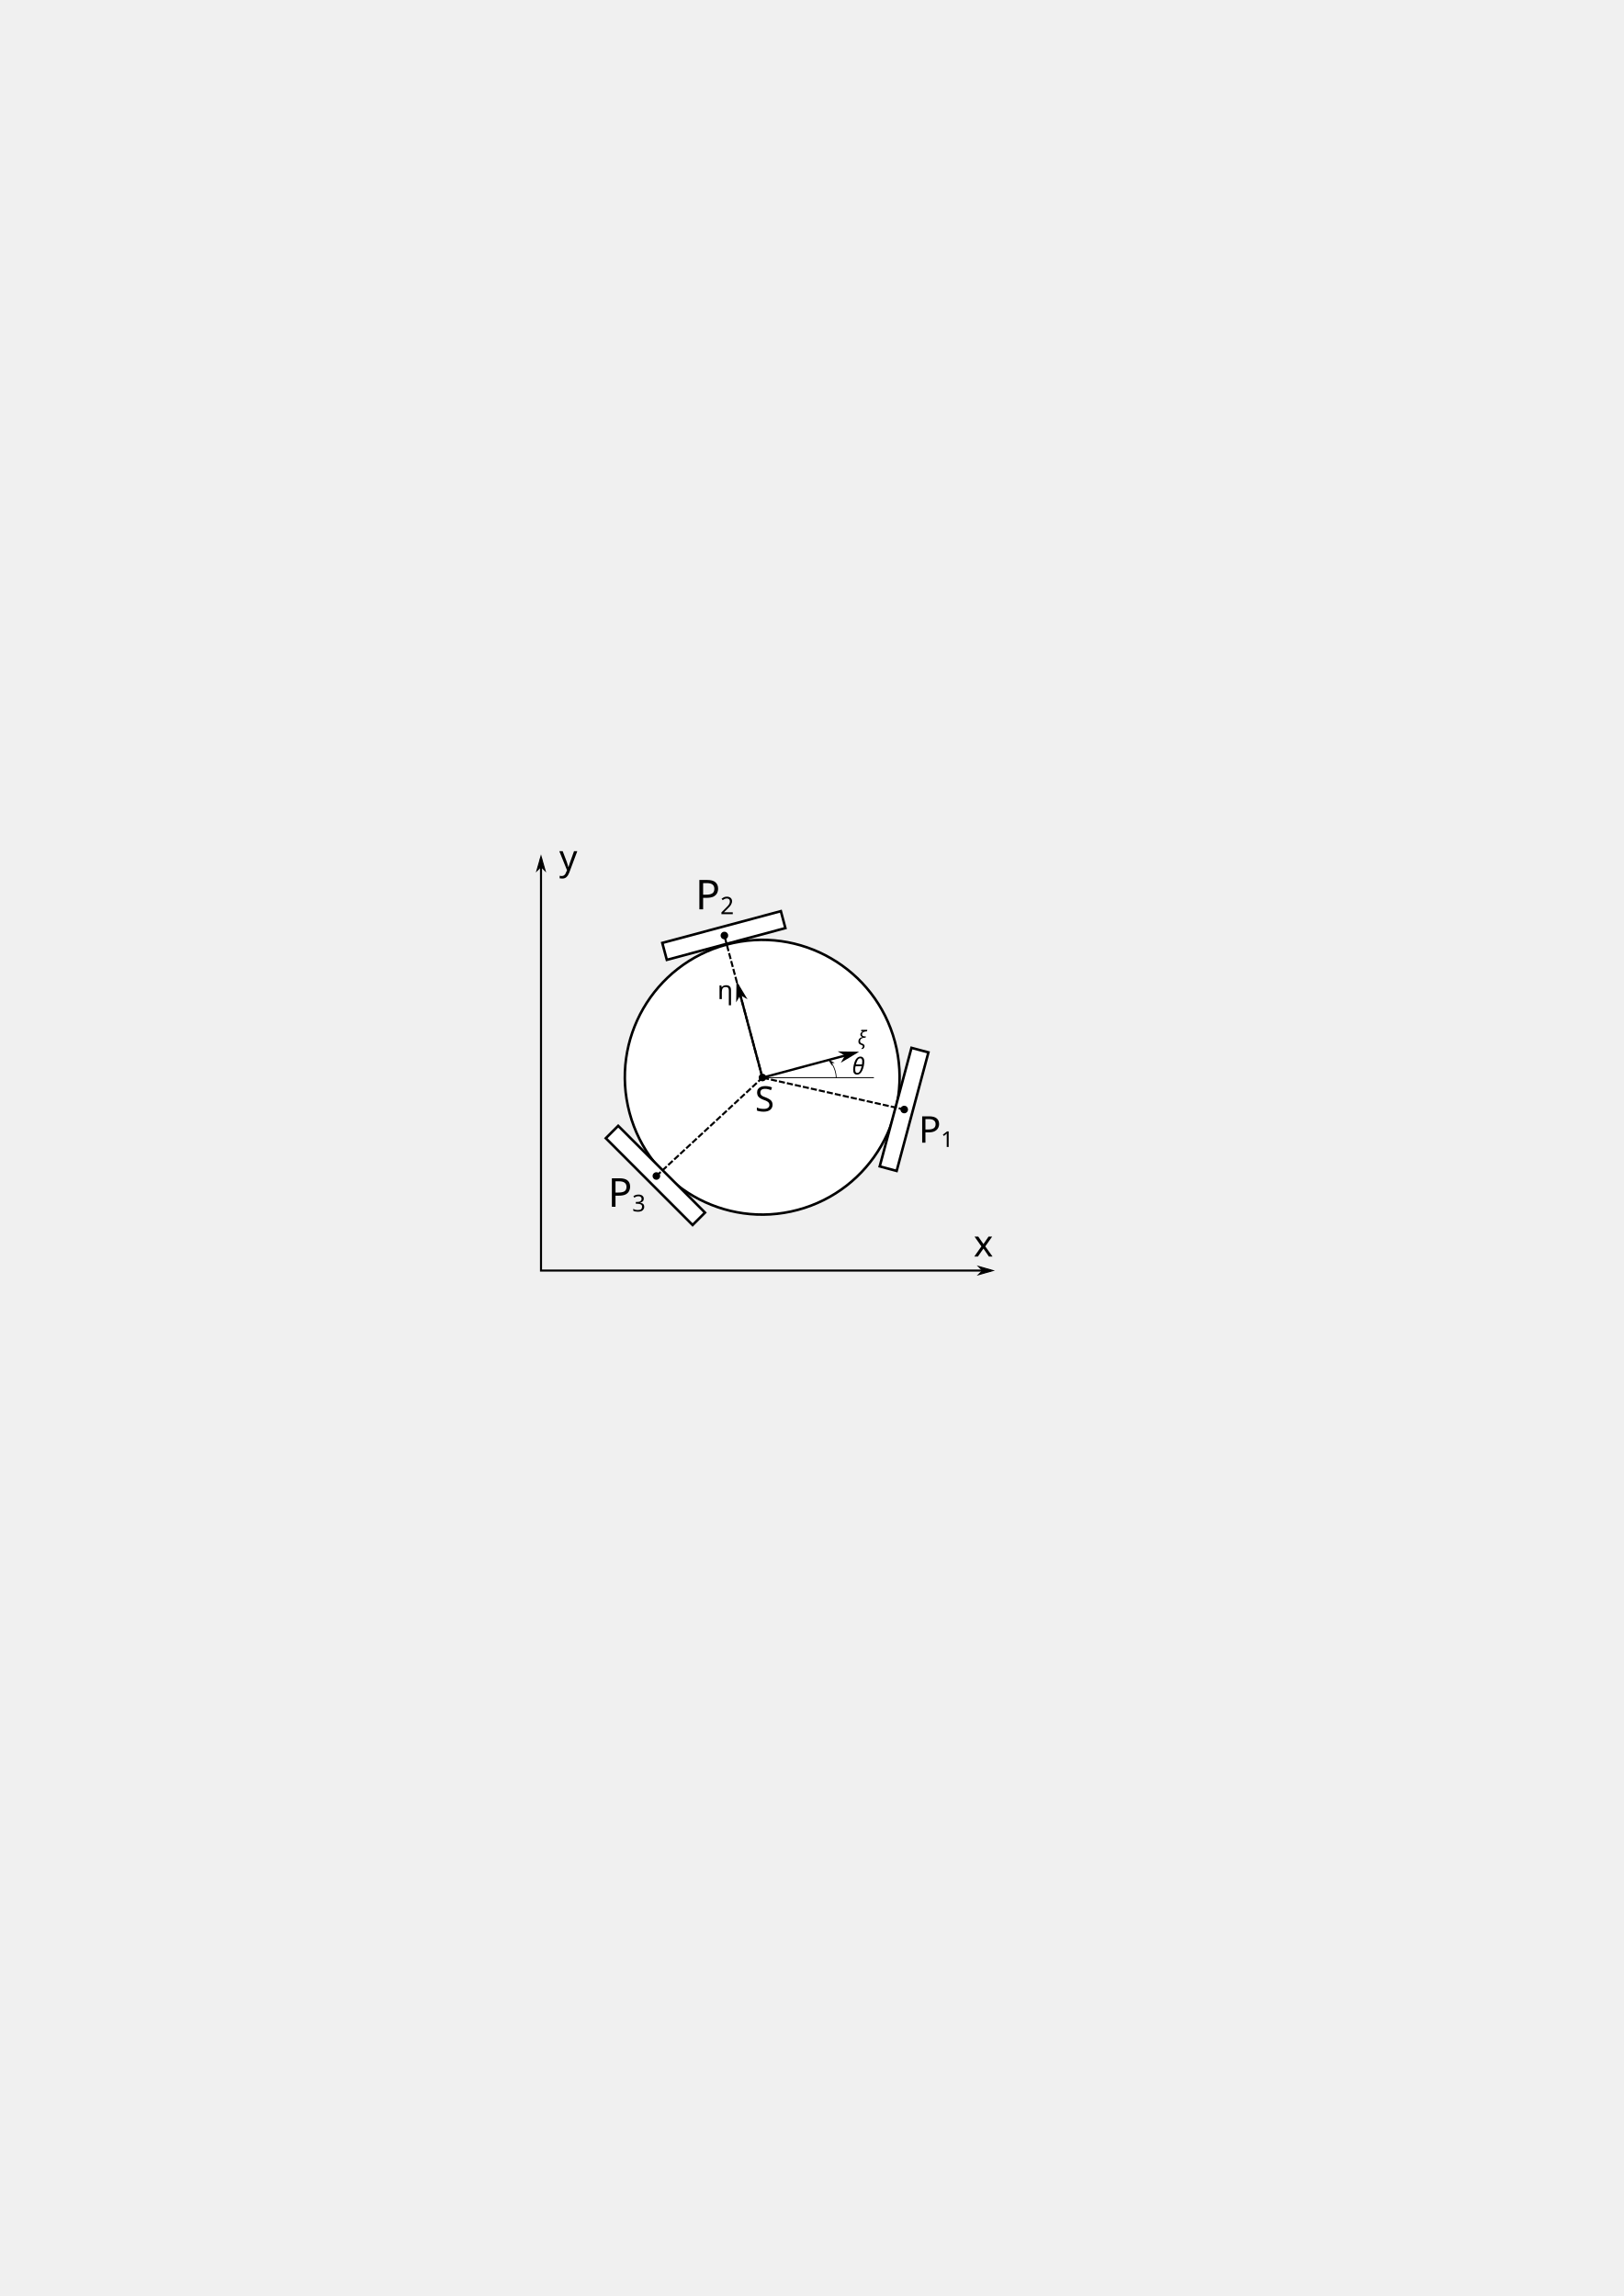
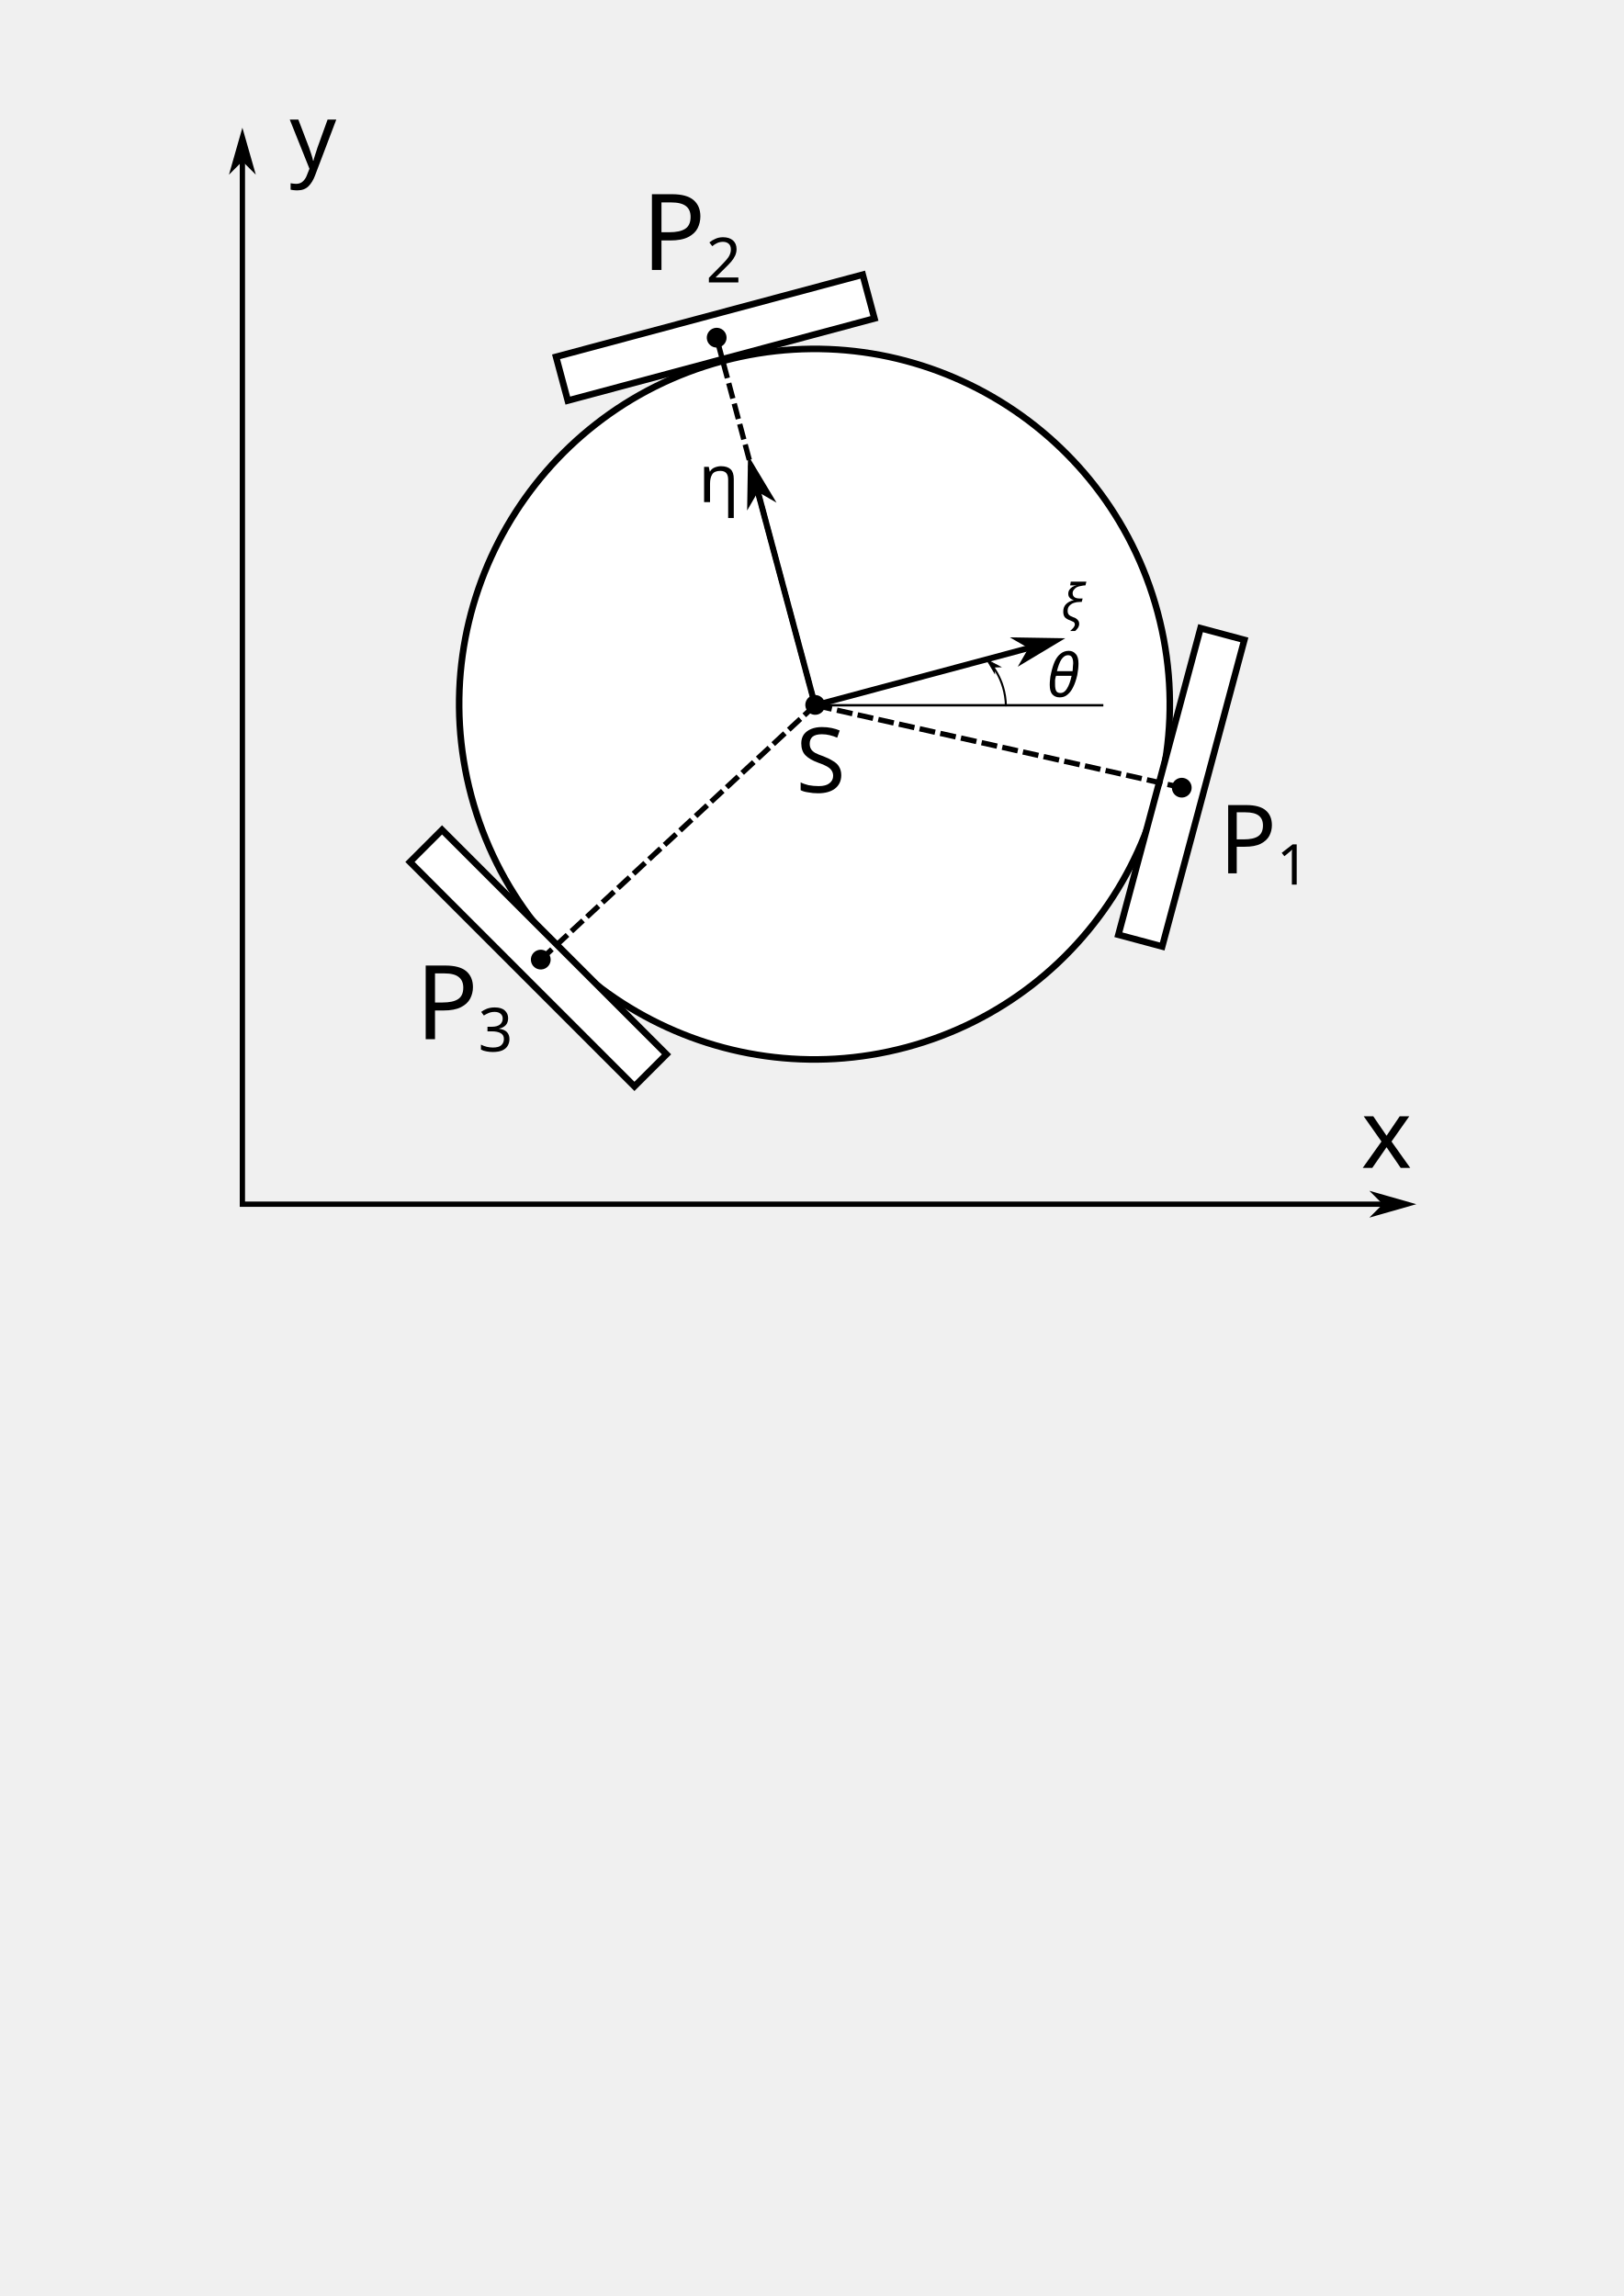
<svg xmlns="http://www.w3.org/2000/svg" width="210mm" height="297mm" viewBox="0 0 210 297" version="1.1" id="svg75">
  <defs id="defs69">
    <marker orient="auto" refY="0.0" refX="0.0" id="marker3963" style="overflow:visible">
      <path id="path3961" d="M 0.0,0.0 L 5.0,-5.0 L -12.5,0.0 L 5.0,5.0 L 0.0,0.0 z " style="fill-rule:evenodd;stroke:#000000;stroke-width:1pt;stroke-opacity:1;fill:#000000;fill-opacity:1" transform="scale(0.4) translate(10,0)" />
    </marker>
    <marker style="overflow:visible;" id="marker3885" refX="0.0" refY="0.0" orient="auto">
      <path transform="scale(0.4) rotate(180) translate(10,0)" style="fill-rule:evenodd;stroke:#000000;stroke-width:1pt;stroke-opacity:1;fill:#000000;fill-opacity:1" d="M 0.0,0.0 L 5.0,-5.0 L -12.5,0.0 L 5.0,5.0 L 0.0,0.0 z " id="path3883" />
    </marker>
    <marker orient="auto" refY="0.0" refX="0.0" id="Arrow2Sstart" style="overflow:visible">
      <path id="path987" style="fill-rule:evenodd;stroke-width:0.625;stroke-linejoin:round;stroke:#000000;stroke-opacity:1;fill:#ffffff;fill-opacity:1" d="M 8.719,4.034 L -2.207,0.016 L 8.719,-4.002 C 6.973,-1.63 6.983,1.616 8.719,4.034 z " transform="scale(0.3) translate(-2.3,0)" />
    </marker>
    <marker orient="auto" refY="0.0" refX="0.0" id="Arrow1Lstart" style="overflow:visible">
      <path id="path957" d="M 0.0,0.0 L 5.0,-5.0 L -12.5,0.0 L 5.0,5.0 L 0.0,0.0 z " style="fill-rule:evenodd;stroke:#000000;stroke-width:1pt;stroke-opacity:1;fill:#ffffff;fill-opacity:1" transform="scale(0.8) translate(12.5,0)" />
    </marker>
    <marker style="overflow:visible" id="marker2189" refX="0.0" refY="0.0" orient="auto">
      <path transform="scale(0.4) translate(10,0)" style="fill-rule:evenodd;stroke:#000000;stroke-width:1pt;stroke-opacity:1;fill:#ffffff;fill-opacity:1" d="M 0.0,0.0 L 5.0,-5.0 L -12.5,0.0 L 5.0,5.0 L 0.0,0.0 z " id="path2187" />
    </marker>
    <marker orient="auto" refY="0.0" refX="0.0" id="marker2131" style="overflow:visible;">
      <path id="path2129" d="M 0.0,0.0 L 5.0,-5.0 L -12.5,0.0 L 5.0,5.0 L 0.0,0.0 z " style="fill-rule:evenodd;stroke:#000000;stroke-width:1pt;stroke-opacity:1;fill:#000000;fill-opacity:1" transform="scale(0.4) rotate(180) translate(10,0)" />
    </marker>
    <marker orient="auto" refY="0.0" refX="0.0" id="marker2021" style="overflow:visible;">
      <path id="path2019" d="M 0.0,0.0 L 5.0,-5.0 L -12.5,0.0 L 5.0,5.0 L 0.0,0.0 z " style="fill-rule:evenodd;stroke:#000000;stroke-width:1pt;stroke-opacity:1;fill:#000000;fill-opacity:1" transform="scale(0.4) rotate(180) translate(10,0)" />
    </marker>
    <marker orient="auto" refY="0.0" refX="0.0" id="Arrow1Mend" style="overflow:visible;">
      <path id="path966" d="M 0.0,0.0 L 5.0,-5.0 L -12.5,0.0 L 5.0,5.0 L 0.0,0.0 z " style="fill-rule:evenodd;stroke:#000000;stroke-width:1pt;stroke-opacity:1;fill:#000000;fill-opacity:1" transform="scale(0.4) rotate(180) translate(10,0)" />
    </marker>
    <marker orient="auto" refY="0.0" refX="0.0" id="Arrow1Lend" style="overflow:visible;">
      <path id="path960" d="M 0.0,0.0 L 5.0,-5.0 L -12.5,0.0 L 5.0,5.0 L 0.0,0.0 z " style="fill-rule:evenodd;stroke:#000000;stroke-width:1pt;stroke-opacity:1;fill:#000000;fill-opacity:1" transform="scale(0.8) rotate(180) translate(12.5,0)" />
    </marker>
  </defs>
  <g id="layer1">
-     <g id="g2009" transform="rotate(-15,98.28102,138.2028)">
+     <g id="g2009" transform="matrix(2.498185,-0.6693866,0.6693866,2.498185,-233.4678,-191.3344)">
      <circle r="17.765" cy="139.384" cx="98.274" id="path77" style="fill:#ffffff;stroke:#000000;stroke-width:0.328;stroke-miterlimit:4;stroke-dasharray:none" />
      <rect y="119.257" x="90.288" height="2.268" width="15.875" id="rect79" style="fill:#ffffff;stroke:#000000;stroke-width:0.328;stroke-miterlimit:4;stroke-dasharray:none" />
      <rect transform="rotate(-60)" y="172.464" x="-78.779" height="2.268" width="15.875" id="rect79-2" style="fill:#ffffff;stroke:#000000;stroke-width:0.328;stroke-miterlimit:4;stroke-dasharray:none" />
      <rect transform="rotate(-120)" y="-4.468" x="-176.998" height="2.268" width="15.875" id="rect79-2-0" style="fill:#ffffff;stroke:#000000;stroke-width:0.328;stroke-miterlimit:4;stroke-dasharray:none" />
      <circle r="0.331" cy="139.429" cx="98.299" id="path117" style="fill:#000000;fill-opacity:1;stroke:#000000;stroke-width:0.328;stroke-miterlimit:4;stroke-dasharray:none" />
      <circle r="0.331" cy="120.412" cx="98.294" id="path117-6" style="fill:#000000;fill-opacity:1;stroke:#000000;stroke-width:0.328;stroke-miterlimit:4;stroke-dasharray:none" />
      <circle r="0.331" cy="148.172" cx="114.934" id="path117-9" style="fill:#000000;fill-opacity:1;stroke:#000000;stroke-width:0.328;stroke-miterlimit:4;stroke-dasharray:none" />
      <circle r="0.331" cy="148.181" cx="81.746" id="path117-5" style="fill:#000000;fill-opacity:1;stroke:#000000;stroke-width:0.328;stroke-miterlimit:4;stroke-dasharray:none" />
      <path id="path146" d="M 98.288,139.445 V 120.402" style="fill:none;stroke:#000000;stroke-width:0.265;stroke-linecap:butt;stroke-linejoin:miter;stroke-miterlimit:4;stroke-dasharray:0.794, 0.265;stroke-dashoffset:0;stroke-opacity:1" />
      <path id="path148" d="m 81.718,148.198 16.571,-8.753" style="fill:none;stroke:#000000;stroke-width:0.265;stroke-linecap:butt;stroke-linejoin:miter;stroke-miterlimit:4;stroke-dasharray:0.794, 0.265;stroke-dashoffset:0;stroke-opacity:1" />
      <path id="path150" d="M 114.993,148.198 98.288,139.445" style="fill:none;stroke:#000000;stroke-width:0.265;stroke-linecap:butt;stroke-linejoin:miter;stroke-miterlimit:4;stroke-dasharray:0.794, 0.265;stroke-dashoffset:0;stroke-opacity:1" />
      <path id="path1701" d="M 98.288,139.445 H 110.65" style="fill:none;stroke:#000000;stroke-width:0.3;stroke-linecap:butt;stroke-linejoin:miter;stroke-miterlimit:4;stroke-dasharray:none;stroke-opacity:1;marker-end:url(#Arrow1Mend)" />
      <path style="fill:none;stroke:#000000;stroke-width:0.3;stroke-linecap:butt;stroke-linejoin:miter;stroke-miterlimit:4;stroke-dasharray:none;stroke-opacity:1;marker-end:url(#marker3885)" d="M 98.288,139.445 V 127.083" id="path1755" />
      <text xml:space="preserve" style="font-style:italic;font-variant:normal;font-weight:normal;font-stretch:normal;font-size:3.001px;line-height:1.25;font-family:sans-serif;-inkscape-font-specification:'sans-serif, Italic';font-variant-ligatures:normal;font-variant-caps:normal;font-variant-numeric:normal;font-feature-settings:normal;text-align:start;letter-spacing:0px;word-spacing:0px;writing-mode:lr-tb;text-anchor:start;fill:#000000;fill-opacity:1;stroke:none;stroke-width:0.094" x="142.626" y="108.83" id="text5130" transform="rotate(15)">
        <tspan id="tspan5128" x="142.626" y="108.83" style="font-style:italic;font-variant:normal;font-weight:normal;font-stretch:normal;font-size:3.001px;font-family:sans-serif;-inkscape-font-specification:'sans-serif, Italic';font-variant-ligatures:normal;font-variant-caps:normal;font-variant-numeric:normal;font-feature-settings:normal;text-align:start;writing-mode:lr-tb;text-anchor:start;stroke-width:0.094">θ</tspan>
      </text>
      <text xml:space="preserve" style="font-style:italic;font-variant:normal;font-weight:normal;font-stretch:normal;font-size:2.566px;line-height:1.25;font-family:sans-serif;-inkscape-font-specification:'sans-serif, Italic';font-variant-ligatures:normal;font-variant-caps:normal;font-variant-numeric:normal;font-feature-settings:normal;text-align:start;letter-spacing:0px;word-spacing:0px;writing-mode:lr-tb;text-anchor:start;fill:#000000;fill-opacity:1;stroke:none;stroke-width:0.08" x="143.331" y="105.023" id="text5540" transform="rotate(15)">
        <tspan id="tspan5538" x="143.331" y="105.023" style="font-style:italic;font-variant:normal;font-weight:normal;font-stretch:normal;font-size:2.566px;font-family:sans-serif;-inkscape-font-specification:'sans-serif, Italic';font-variant-ligatures:normal;font-variant-caps:normal;font-variant-numeric:normal;font-feature-settings:normal;text-align:start;writing-mode:lr-tb;text-anchor:start;stroke-width:0.08">ξ</tspan>
      </text>
      <text xml:space="preserve" style="font-style:normal;font-variant:normal;font-weight:normal;font-stretch:normal;font-size:3.299px;line-height:1.25;font-family:sans-serif;-inkscape-font-specification:'sans-serif, Normal';font-variant-ligatures:normal;font-variant-caps:normal;font-variant-numeric:normal;font-feature-settings:normal;text-align:start;letter-spacing:0px;word-spacing:0px;writing-mode:lr-tb;text-anchor:start;fill:#000000;fill-opacity:1;stroke:none;stroke-width:0.103" x="125.201" y="99.093" id="text6359" transform="rotate(15)">
        <tspan id="tspan6357" x="125.201" y="99.093" style="font-style:normal;font-variant:normal;font-weight:normal;font-stretch:normal;font-size:3.299px;font-family:sans-serif;-inkscape-font-specification:'sans-serif, Normal';font-variant-ligatures:normal;font-variant-caps:normal;font-variant-numeric:normal;font-feature-settings:normal;text-align:start;writing-mode:lr-tb;text-anchor:start;stroke-width:0.103">η</tspan>
      </text>
      <text xml:space="preserve" style="font-style:normal;font-variant:normal;font-weight:normal;font-stretch:normal;font-size:4.521px;line-height:1.25;font-family:sans-serif;-inkscape-font-specification:'sans-serif, Normal';font-variant-ligatures:normal;font-variant-caps:normal;font-variant-numeric:normal;font-feature-settings:normal;text-align:start;letter-spacing:0px;word-spacing:0px;writing-mode:lr-tb;text-anchor:start;fill:#000000;fill-opacity:1;stroke:none;stroke-width:0.1" x="130.073" y="113.61" id="text4599" transform="rotate(15)">
        <tspan id="tspan4597" x="130.073" y="113.61" style="font-style:normal;font-variant:normal;font-weight:normal;font-stretch:normal;font-size:4.521px;font-family:sans-serif;-inkscape-font-specification:'sans-serif, Normal';font-variant-ligatures:normal;font-variant-caps:normal;font-variant-numeric:normal;font-feature-settings:normal;text-align:start;writing-mode:lr-tb;text-anchor:start;stroke-width:0.1">S</tspan>
      </text>
    </g>
-     <path style="fill:none;stroke:#000000;stroke-width:0.265px;stroke-linecap:butt;stroke-linejoin:miter;stroke-opacity:1;marker-end:url(#marker2021);marker-start:url(#marker3963)" d="M 128.156,164.354 H 69.971 l 0,-53.32" id="path2011" />
-     <path style="fill:none;stroke:#000000;stroke-width:0.12;stroke-linecap:butt;stroke-linejoin:miter;stroke-opacity:1;stroke-miterlimit:4;stroke-dasharray:none" d="M 98.61,139.4 H 113.025" id="path2115" />
-     <path style="fill:none;stroke:#000000;stroke-width:0.1;stroke-linecap:butt;stroke-linejoin:round;stroke-miterlimit:4;stroke-dasharray:none;stroke-opacity:1;marker-end:url(#marker2131)" d="m 108.152,139.452 c -0.017,-1.434 -0.871,-2.247 -0.871,-2.247" id="path4675" />
-     <text xml:space="preserve" style="font-style:normal;font-variant:normal;font-weight:normal;font-stretch:normal;font-size:4.786px;line-height:1.25;font-family:sans-serif;-inkscape-font-specification:'sans-serif, Normal';font-variant-ligatures:normal;font-variant-caps:normal;font-variant-numeric:normal;font-feature-settings:normal;text-align:start;letter-spacing:0px;word-spacing:0px;writing-mode:lr-tb;baseline-shift:baseline;text-anchor:start;fill:#000000;fill-opacity:1;stroke:none;stroke-width:0.08;stroke-miterlimit:4;stroke-dasharray:none" x="118.801" y="147.806" id="text4603-3-8">
-       <tspan style="stroke-width:0.08" id="tspan4618" x="118.801" y="147.806">P<tspan style="font-style:normal;font-variant:normal;font-weight:normal;font-stretch:normal;font-size:2.814px;font-family:sans-serif;-inkscape-font-specification:'sans-serif, Normal';font-variant-ligatures:normal;font-variant-caps:normal;font-variant-numeric:normal;font-feature-settings:normal;text-align:start;writing-mode:lr-tb;baseline-shift:sub;text-anchor:start;stroke-width:0.08" id="tspan4620">1</tspan>
+     <path style="fill:none;stroke:#000000;stroke-width:0.684px;stroke-linecap:butt;stroke-linejoin:miter;stroke-opacity:1;marker-start:url(#marker3963);marker-end:url(#marker2021)" d="M 181.833,155.769 H 31.349 V 17.866" id="path2011" />
+     <path style="fill:none;stroke:#000000;stroke-width:0.31;stroke-linecap:butt;stroke-linejoin:miter;stroke-miterlimit:4;stroke-dasharray:none;stroke-opacity:1" d="m 105.417,91.231 h 37.283" id="path2115" />
+     <path style="fill:none;stroke:#000000;stroke-width:0.259;stroke-linecap:butt;stroke-linejoin:round;stroke-miterlimit:4;stroke-dasharray:none;stroke-opacity:1;marker-end:url(#marker2131)" d="m 130.098,91.365 c -0.045,-3.709 -2.252,-5.811 -2.252,-5.811" id="path4675" />
+     <text xml:space="preserve" style="font-style:normal;font-variant:normal;font-weight:normal;font-stretch:normal;font-size:12.378px;line-height:1.25;font-family:sans-serif;-inkscape-font-specification:'sans-serif, Normal';font-variant-ligatures:normal;font-variant-caps:normal;font-variant-numeric:normal;font-feature-settings:normal;text-align:start;letter-spacing:0px;word-spacing:0px;writing-mode:lr-tb;baseline-shift:baseline;text-anchor:start;fill:#000000;fill-opacity:1;stroke:none;stroke-width:0.206;stroke-miterlimit:4;stroke-dasharray:none" x="157.639" y="112.972" id="text4603-3-8">
+       <tspan style="stroke-width:0.206" id="tspan4618" x="157.639" y="112.972">P<tspan style="font-style:normal;font-variant:normal;font-weight:normal;font-stretch:normal;font-size:7.278px;font-family:sans-serif;-inkscape-font-specification:'sans-serif, Normal';font-variant-ligatures:normal;font-variant-caps:normal;font-variant-numeric:normal;font-feature-settings:normal;text-align:start;writing-mode:lr-tb;baseline-shift:sub;text-anchor:start;stroke-width:0.206" id="tspan4620">1</tspan>
      </tspan>
    </text>
-     <text xml:space="preserve" style="font-style:normal;font-variant:normal;font-weight:normal;font-stretch:normal;font-size:5.307px;line-height:1.25;font-family:sans-serif;-inkscape-font-specification:'sans-serif, Normal';font-variant-ligatures:normal;font-variant-caps:normal;font-variant-numeric:normal;font-feature-settings:normal;text-align:start;letter-spacing:0px;word-spacing:0px;writing-mode:lr-tb;baseline-shift:baseline;text-anchor:start;fill:#000000;fill-opacity:1;stroke:none;stroke-width:0.088;stroke-miterlimit:4;stroke-dasharray:none" x="89.938" y="117.627" id="text4603-3">
-       <tspan style="stroke-width:0.088" id="tspan4632" x="89.938" y="117.627">P<tspan style="font-style:normal;font-variant:normal;font-weight:normal;font-stretch:normal;font-size:3.12px;font-family:sans-serif;-inkscape-font-specification:'sans-serif, Normal';font-variant-ligatures:normal;font-variant-caps:normal;font-variant-numeric:normal;font-feature-settings:normal;text-align:start;writing-mode:lr-tb;baseline-shift:sub;text-anchor:start;stroke-width:0.088" id="tspan4595">2</tspan>
+     <text xml:space="preserve" style="font-style:normal;font-variant:normal;font-weight:normal;font-stretch:normal;font-size:13.726px;line-height:1.25;font-family:sans-serif;-inkscape-font-specification:'sans-serif, Normal';font-variant-ligatures:normal;font-variant-caps:normal;font-variant-numeric:normal;font-feature-settings:normal;text-align:start;letter-spacing:0px;word-spacing:0px;writing-mode:lr-tb;baseline-shift:baseline;text-anchor:start;fill:#000000;fill-opacity:1;stroke:none;stroke-width:0.229;stroke-miterlimit:4;stroke-dasharray:none" x="82.989" y="34.919" id="text4603-3">
+       <tspan style="stroke-width:0.229" id="tspan4632" x="82.989" y="34.919">P<tspan style="font-style:normal;font-variant:normal;font-weight:normal;font-stretch:normal;font-size:8.07px;font-family:sans-serif;-inkscape-font-specification:'sans-serif, Normal';font-variant-ligatures:normal;font-variant-caps:normal;font-variant-numeric:normal;font-feature-settings:normal;text-align:start;writing-mode:lr-tb;baseline-shift:sub;text-anchor:start;stroke-width:0.229" id="tspan4595">2</tspan>
      </tspan>
    </text>
-     <text xml:space="preserve" style="font-style:normal;font-variant:normal;font-weight:normal;font-stretch:normal;font-size:5.166px;line-height:1.25;font-family:sans-serif;-inkscape-font-specification:'sans-serif, Normal';font-variant-ligatures:normal;font-variant-caps:normal;font-variant-numeric:normal;font-feature-settings:normal;text-align:start;letter-spacing:0px;word-spacing:0px;writing-mode:lr-tb;baseline-shift:baseline;text-anchor:start;fill:#000000;fill-opacity:1;stroke:none;stroke-width:0.086;stroke-miterlimit:4;stroke-dasharray:none" x="78.636" y="156.103" id="text4603-3-6">
-       <tspan style="stroke-width:0.086" id="tspan4633" x="78.636" y="156.103">P<tspan style="font-style:normal;font-variant:normal;font-weight:normal;font-stretch:normal;font-size:3.037px;font-family:sans-serif;-inkscape-font-specification:'sans-serif, Normal';font-variant-ligatures:normal;font-variant-caps:normal;font-variant-numeric:normal;font-feature-settings:normal;text-align:start;writing-mode:lr-tb;baseline-shift:sub;text-anchor:start;stroke-width:0.086" id="tspan4635">3</tspan>
+     <text xml:space="preserve" style="font-style:normal;font-variant:normal;font-weight:normal;font-stretch:normal;font-size:13.361px;line-height:1.25;font-family:sans-serif;-inkscape-font-specification:'sans-serif, Normal';font-variant-ligatures:normal;font-variant-caps:normal;font-variant-numeric:normal;font-feature-settings:normal;text-align:start;letter-spacing:0px;word-spacing:0px;writing-mode:lr-tb;baseline-shift:baseline;text-anchor:start;fill:#000000;fill-opacity:1;stroke:none;stroke-width:0.223;stroke-miterlimit:4;stroke-dasharray:none" x="53.76" y="134.43" id="text4603-3-6">
+       <tspan style="stroke-width:0.223" id="tspan4633" x="53.76" y="134.43">P<tspan style="font-style:normal;font-variant:normal;font-weight:normal;font-stretch:normal;font-size:7.855px;font-family:sans-serif;-inkscape-font-specification:'sans-serif, Normal';font-variant-ligatures:normal;font-variant-caps:normal;font-variant-numeric:normal;font-feature-settings:normal;text-align:start;writing-mode:lr-tb;baseline-shift:sub;text-anchor:start;stroke-width:0.223" id="tspan4635">3</tspan>
      </tspan>
    </text>
-     <text xml:space="preserve" style="font-style:normal;font-weight:normal;font-size:4.818px;line-height:1.25;font-family:sans-serif;letter-spacing:0px;word-spacing:0px;fill:#000000;fill-opacity:1;stroke:none;stroke-width:0.181" x="125.913" y="162.537" id="text4590">
-       <tspan id="tspan4588" x="125.913" y="162.537" style="stroke-width:0.181">x</tspan>
+     <text xml:space="preserve" style="font-style:normal;font-weight:normal;font-size:12.46px;line-height:1.25;font-family:sans-serif;letter-spacing:0px;word-spacing:0px;fill:#000000;fill-opacity:1;stroke:none;stroke-width:0.467" x="176.031" y="151.068" id="text4590">
+       <tspan id="tspan4588" x="176.031" y="151.068" style="stroke-width:0.467">x</tspan>
    </text>
-     <text xml:space="preserve" style="font-style:normal;font-weight:normal;font-size:4.57px;line-height:1.25;font-family:sans-serif;letter-spacing:0px;word-spacing:0px;fill:#000000;fill-opacity:1;stroke:none;stroke-width:0.171" x="72.334" y="112.554" id="text4594">
-       <tspan id="tspan4592" x="72.334" y="112.554" style="stroke-width:0.171">y</tspan>
+     <text xml:space="preserve" style="font-style:normal;font-weight:normal;font-size:11.819px;line-height:1.25;font-family:sans-serif;letter-spacing:0px;word-spacing:0px;fill:#000000;fill-opacity:1;stroke:none;stroke-width:0.443" x="37.461" y="21.797" id="text4594">
+       <tspan id="tspan4592" x="37.461" y="21.797" style="stroke-width:0.443">y</tspan>
    </text>
  </g>
  <g id="layer2" />
</svg>
